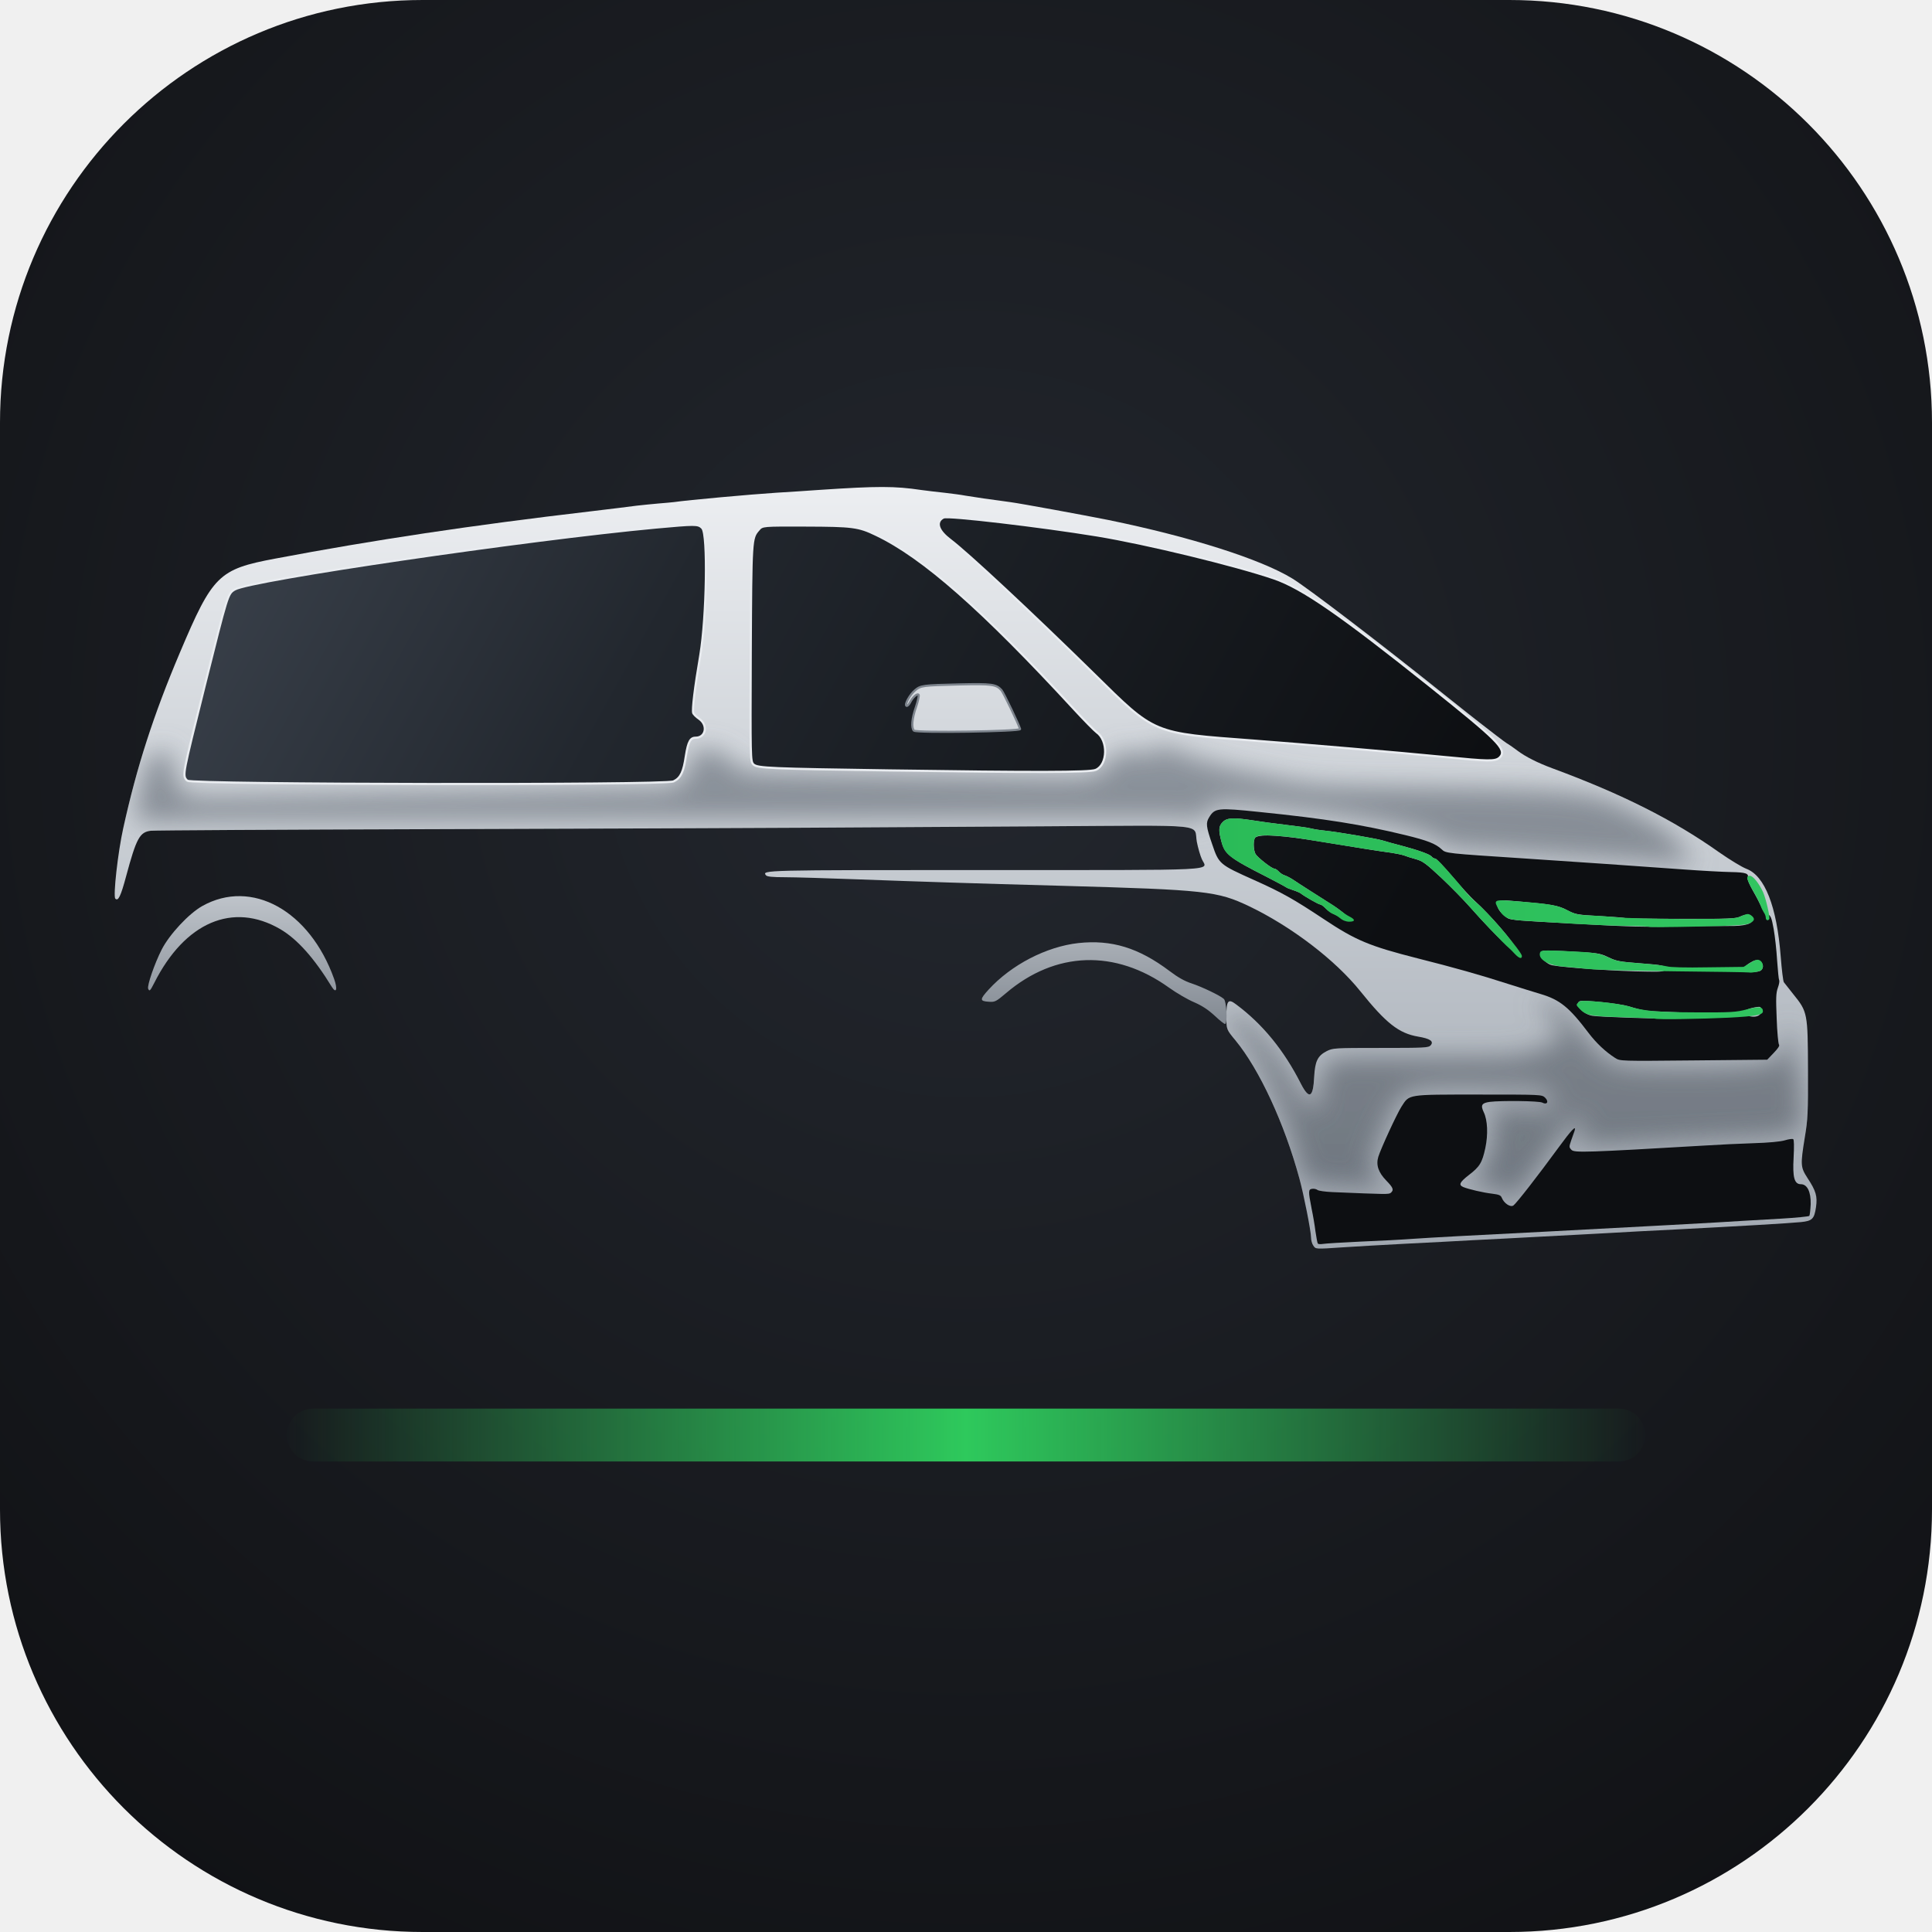
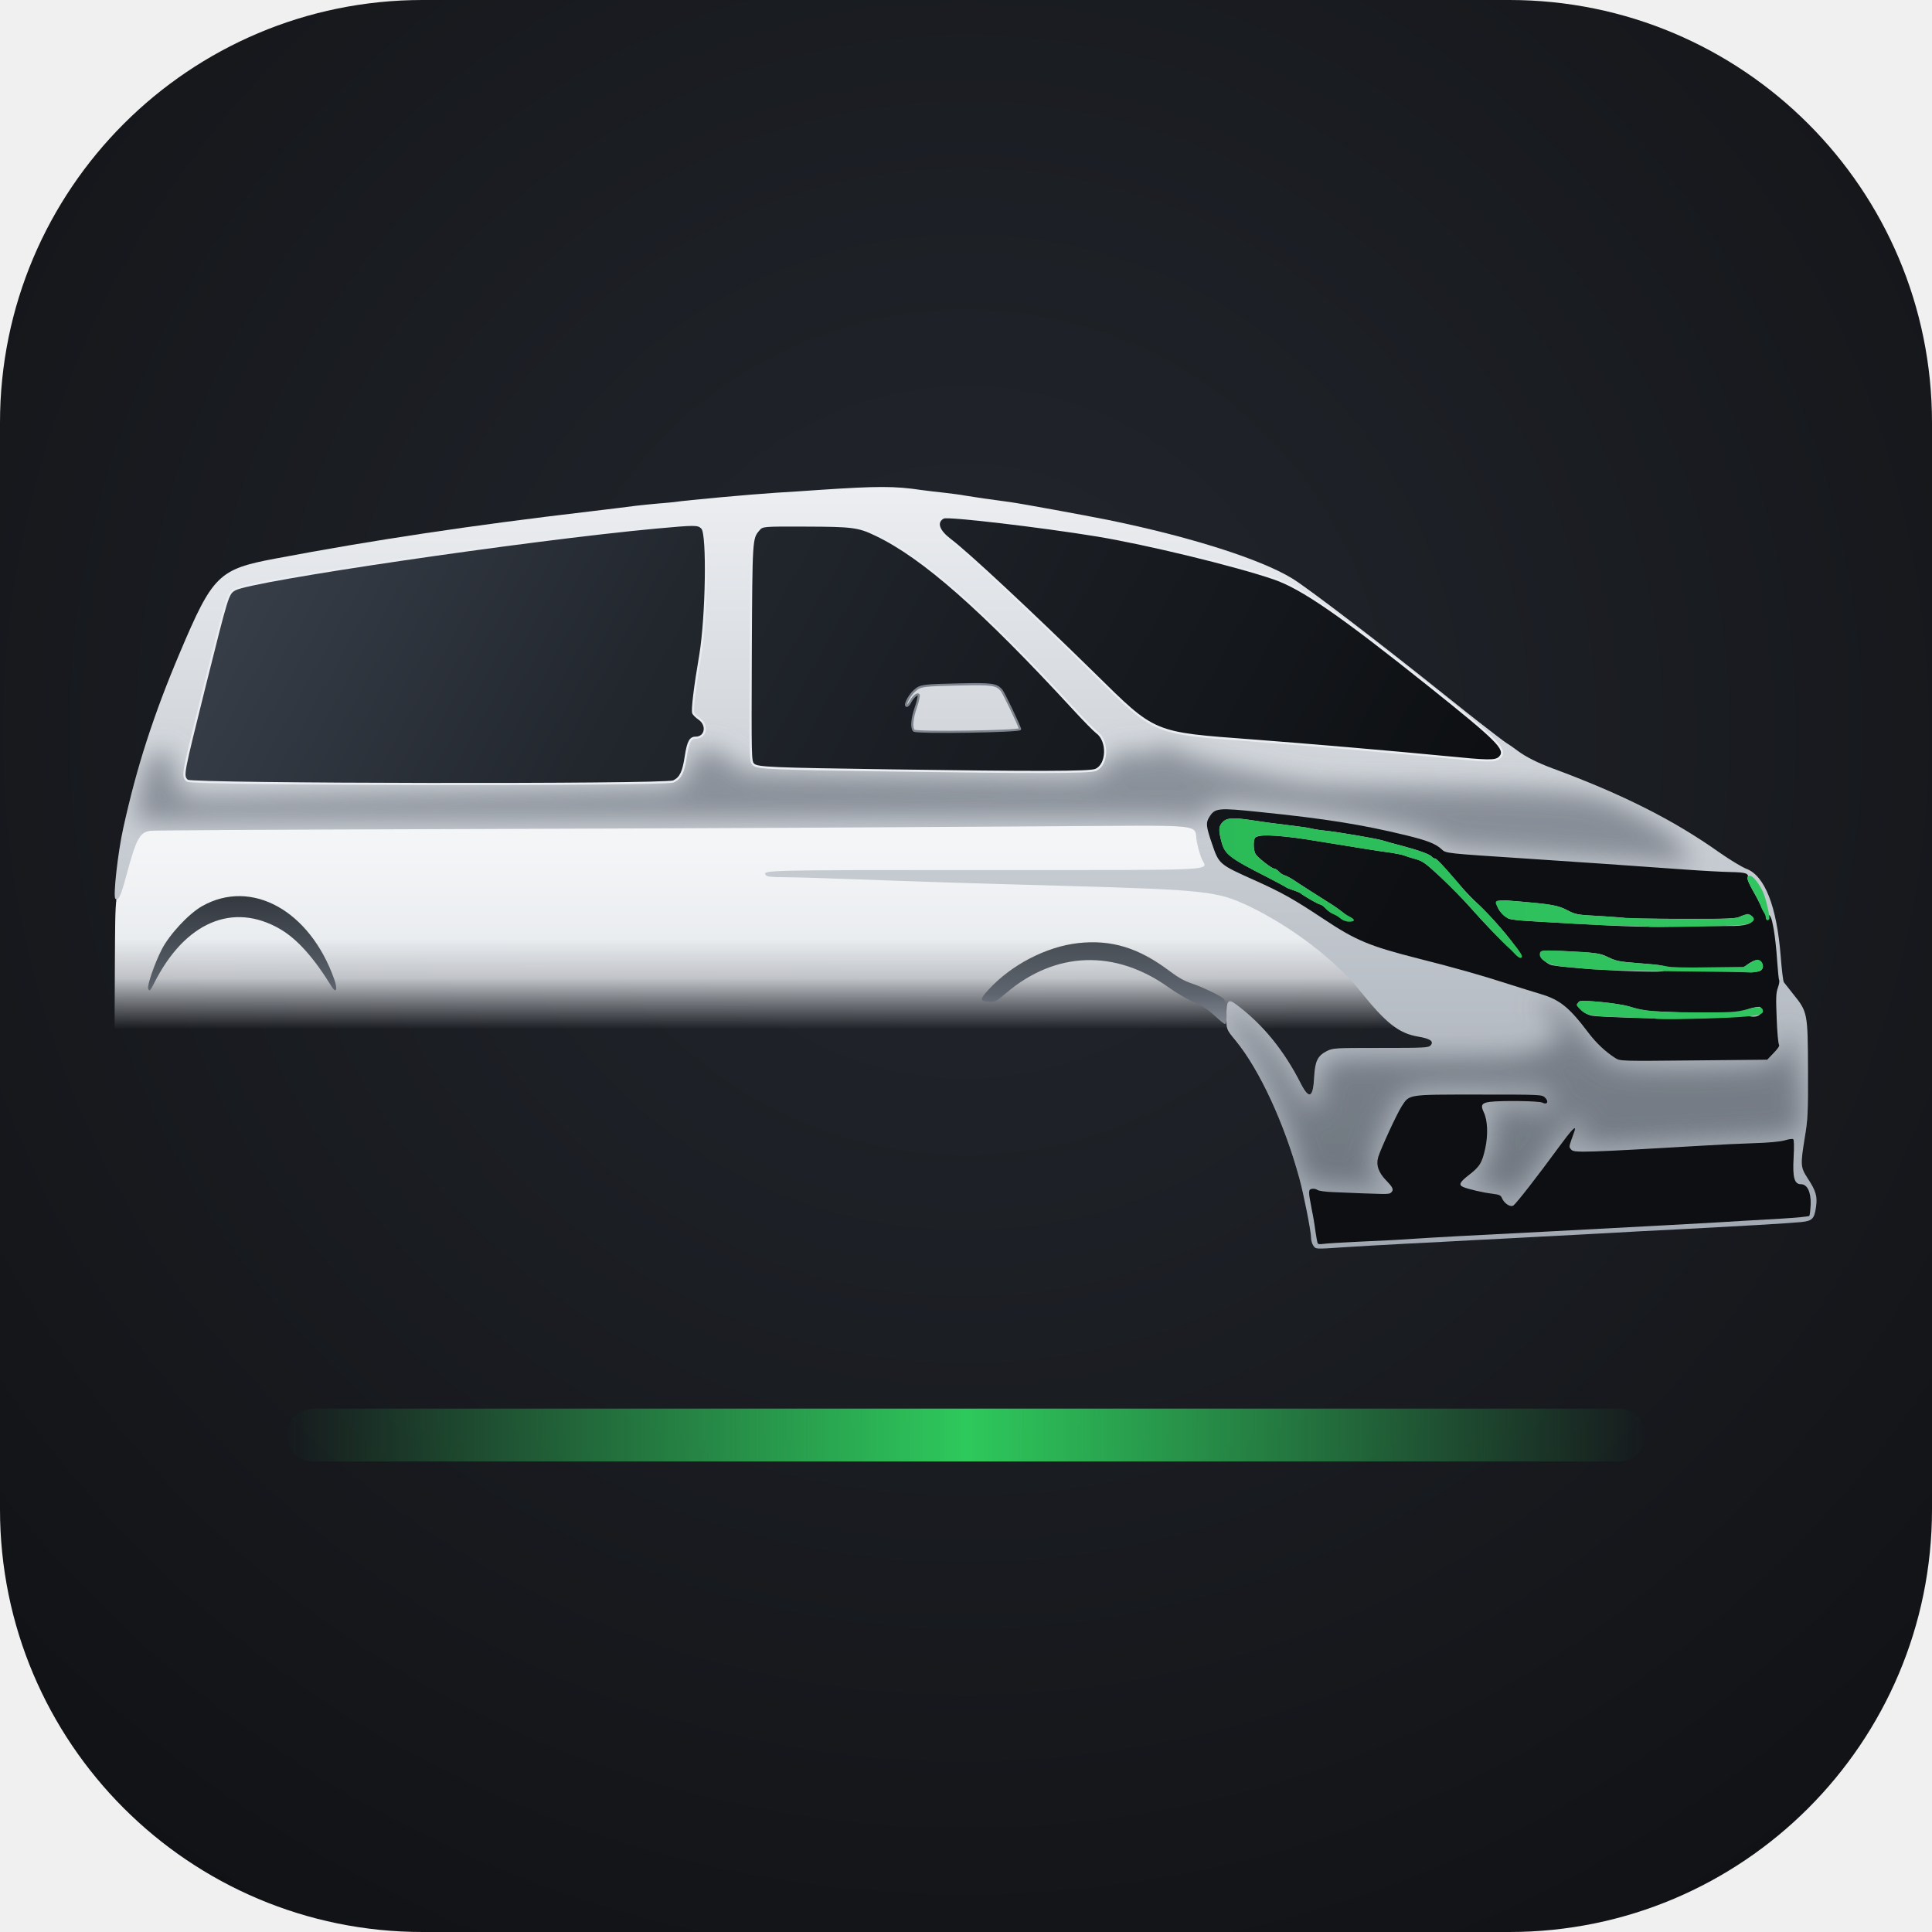
<svg xmlns="http://www.w3.org/2000/svg" viewBox="0 0 512 512">
  <defs>
    <linearGradient id="kbody" x1="0" y1="130" x2="0" y2="660" gradientUnits="userSpaceOnUse">
      <stop offset="0" stop-color="#ECEEF1" />
      <stop offset=".45" stop-color="#C9CED4" />
      <stop offset="1" stop-color="#A1A8B1" />
+     </linearGradient>
+     <linearGradient id="kpanel" x1="0" y1="380" x2="0" y2="507" gradientUnits="userSpaceOnUse">
+       <stop offset="0" stop-color="#F4F5F7" />
+       <stop offset=".5" stop-color="#EAEDF0" />
+       <stop offset=".72" stop-color="#E4E7EB" stop-opacity=".82" />
+       <stop offset=".9" stop-color="#DDE1E6" stop-opacity=".3" />
+       <stop offset="1" stop-color="#DDE1E6" stop-opacity="0" />
    </linearGradient>
    <linearGradient id="kshade" x1="0" y1="130" x2="0" y2="660" gradientUnits="userSpaceOnUse">
      <stop offset="0" stop-color="#959CA5" />
      <stop offset="1" stop-color="#666D76" />
    </linearGradient>
    <linearGradient id="kwin" x1="760" y1="150" x2="1500" y2="560" gradientUnits="userSpaceOnUse">
      <stop offset="0" stop-color="#39404A" />
      <stop offset=".35" stop-color="#22272E" />
      <stop offset="1" stop-color="#0D0F12" />
    </linearGradient>
    <linearGradient id="kgreen" x1="0" y1="0" x2="2000" y2="0" gradientUnits="userSpaceOnUse">
      <stop offset="0" stop-color="#1F9E47" />
      <stop offset=".6" stop-color="#26B552" />
      <stop offset="1" stop-color="#34C964" />
    </linearGradient>
    <linearGradient id="karch" x1="0" y1="400" x2="0" y2="510" gradientUnits="userSpaceOnUse">
-       <stop offset="0" stop-color="#C8CDD3" />
-       <stop offset="1" stop-color="#7E858E" />
+       <stop offset="0" stop-color="#2B3036" />
+       <stop offset=".75" stop-color="#5E656E" />
+       <stop offset="1" stop-color="#8C939C" />
    </linearGradient>
    <linearGradient id="kroad" x1="600" y1="0" x2="1900" y2="0" gradientUnits="userSpaceOnUse">
      <stop offset="0" stop-color="#C9CED4" />
      <stop offset="1" stop-color="#E9ECEF" />
    </linearGradient>
    <linearGradient id="kchrome" x1="0" y1="-121" x2="0" y2="0" gradientUnits="userSpaceOnUse">
      <stop offset="0" stop-color="#FFFFFF" />
      <stop offset="0.44" stop-color="#E6E9ED" />
      <stop offset="0.5" stop-color="#8E96A0" />
      <stop offset="0.56" stop-color="#B9C0C8" />
      <stop offset="1" stop-color="#F2F4F6" />
    </linearGradient>
    <clipPath id="kclip">
      <path d="M1512.6,657.8C1511.7,656.6 1511.0,654.0 1511.0,652.0C1511.0,647.9 1505.9,621.9 1502.9,611.0C1492.5,572.7 1475.1,535.1 1458.4,514.8C1452.0,507.1 1452.0,507.1 1452.0,498.2C1452.0,486.9 1453.2,485.4 1458.7,489.6C1477.3,503.4 1492.3,521.9 1503.9,544.9C1509.7,556.2 1512.5,554.8 1513.2,540.3C1513.8,529.2 1515.6,525.5 1522.0,522.2C1526.3,520.1 1527.2,520.0 1559.6,520.0C1590.4,520.0 1592.8,519.9 1594.4,518.2C1596.8,515.4 1594.1,513.5 1585.6,512.1C1572.2,509.8 1563.3,502.8 1545.4,480.5C1527.9,458.7 1497.5,435.5 1468.0,421.3C1445.7,410.7 1438.0,409.8 1338.0,407.0C1275.0,405.3 1235.8,404.0 1195.5,402.5C1174.0,401.7 1151.0,401.0 1144.4,401.0C1135.5,401.0 1131.9,400.6 1131.1,399.7C1128.1,396.0 1128.4,396.0 1282.9,396.0C1452.6,396.0 1438.5,396.7 1434.9,388.4C1433.8,386.0 1432.2,380.5 1431.4,376.3C1429.0,363.5 1441.8,364.8 1326.0,365.5C1270.7,365.8 1195.1,366.3 1158.0,366.5C1120.9,366.7 1004.1,367.2 898.5,367.5C792.9,367.8 704.6,368.3 702.3,368.6C694.5,369.5 692.2,373.8 685.0,400.5C681.3,414.3 679.5,418.0 677.5,415.9C675.9,414.1 679.3,383.7 683.0,367.0C692.5,324.0 704.1,287.9 722.5,244.5C745.4,190.4 749.5,186.3 789.0,178.9C857.8,165.9 925.7,155.7 1008.5,146.0C1022.8,144.3 1037.4,142.5 1041.0,142.0C1044.6,141.6 1051.3,140.9 1056.0,140.5C1060.7,140.1 1065.6,139.7 1067.0,139.5C1076.5,138.1 1120.8,134.1 1138.0,133.0C1146.5,132.5 1160.2,131.6 1168.5,131.0C1209.1,128.3 1220.7,128.3 1239.5,131.1C1243.3,131.6 1250.5,132.5 1255.5,133.0C1260.5,133.6 1267.0,134.4 1270.0,135.0C1274.6,135.8 1289.5,138.0 1301.2,139.5C1308.7,140.5 1352.8,148.6 1369.8,152.0C1426.9,163.7 1476.0,179.3 1498.0,192.8C1508.5,199.2 1559.1,237.8 1603.5,273.4C1615.0,282.6 1626.5,291.7 1629.0,293.6C1631.5,295.5 1636.4,299.3 1640.0,302.1C1643.6,304.9 1647.3,307.6 1648.4,308.2C1649.4,308.8 1652.3,310.8 1654.8,312.7C1660.5,317.0 1668.8,321.2 1679.3,325.1C1727.4,342.9 1763.6,361.0 1795.6,383.7C1802.9,388.8 1811.3,393.9 1814.4,395.1C1827.3,399.9 1835.7,421.3 1838.4,456.2C1839.1,465.4 1840.1,473.5 1840.6,474.2C1841.2,474.9 1844.2,478.7 1847.3,482.7C1857.1,494.8 1857.3,495.8 1857.4,535.0C1857.5,565.3 1857.3,569.8 1855.2,582.3C1852.1,601.7 1852.2,603.1 1857.1,610.7C1863.0,619.7 1864.1,623.4 1863.0,631.0C1861.8,639.2 1860.4,640.6 1852.5,641.4C1844.8,642.2 1806.8,644.4 1766.0,646.5C1749.8,647.3 1728.6,648.4 1719.0,649.0C1709.4,649.5 1688.2,650.7 1672.0,651.5C1655.8,652.4 1634.2,653.5 1624.0,654.0C1613.8,654.6 1592.5,655.7 1576.5,656.5C1560.5,657.3 1541.0,658.5 1533.0,659.0C1513.8,660.3 1514.3,660.3 1512.6,657.8Z" />
    </clipPath>
    <filter id="ksoft" x="-5%" y="-5%" width="110%" height="110%">
      <feGaussianBlur stdDeviation="9" />
    </filter>
    <filter id="ksoft2" x="-5%" y="-5%" width="110%" height="110%">
      <feGaussianBlur stdDeviation="6" />
    </filter>
  </defs>
  <defs>
    <radialGradient id="kbg" cx=".5" cy=".38" r=".75">
      <stop offset="0" stop-color="#23272E" />
      <stop offset="1" stop-color="#101114" />
    </radialGradient>
    <linearGradient id="kline" x1="0" x2="1">
      <stop offset="0" stop-color="#2EC95C" stop-opacity="0" />
      <stop offset=".5" stop-color="#2EC95C" />
      <stop offset="1" stop-color="#2EC95C" stop-opacity="0" />
    </linearGradient>
  </defs>
  <rect width="512" height="512" rx="112" fill="url(#kbg)" />
  <g transform="translate(22 120.7) scale(0.38018) translate(-655 -107)">
+     <path d="M677.2,460.8C677.6,409.7 676.7,416.7 687.1,382.6C689.9,373.3 696.2,366.3 702.3,365.6C704.6,365.3 792.9,364.8 898.5,364.5C1004.1,364.2 1120.9,363.7 1158.0,363.5C1441.8,361.6 1426.2,361.5 1429.7,365.2C1432.3,367.9 1433.2,370.0 1434.4,376.3C1435.2,380.5 1436.8,386.0 1437.9,388.4C1439.8,392.8 1439.8,392.8 1436.6,395.9C1433.4,399.0 1433.4,399.0 1313.5,399.2C1181.4,399.3 1183.3,399.7 1338.0,404.0C1438.0,406.8 1445.7,407.7 1468.0,418.3C1499.1,433.3 1529.3,456.6 1548.9,481.0C1553.1,486.2 1559.5,493.7 1563.2,497.6C1568.3,503.0 1569.7,504.9 1568.8,505.8C1567.9,506.7 1555.4,507.0 1521.8,507.0C1475.9,507.0 1475.9,507.0 1468.7,500.7C1454.9,488.7 1455.0,488.7 1455.0,497.2C1455.0,501.6 1454.5,505.1 1453.8,505.8C1452.9,506.7 1365.1,507.0 1064.8,507.0L677.0,507.0L677.2,460.8Z" fill="url(#kpanel)" />
    <path d="M1512.6,657.8C1511.7,656.6 1511.0,654.0 1511.0,652.0C1511.0,647.9 1505.9,621.9 1502.9,611.0C1492.5,572.7 1475.1,535.1 1458.4,514.8C1452.0,507.1 1452.0,507.1 1452.0,498.2C1452.0,486.9 1453.2,485.4 1458.7,489.6C1477.3,503.4 1492.3,521.9 1503.9,544.9C1509.7,556.2 1512.5,554.8 1513.2,540.3C1513.8,529.2 1515.6,525.5 1522.0,522.2C1526.3,520.1 1527.2,520.0 1559.6,520.0C1590.4,520.0 1592.8,519.9 1594.4,518.2C1596.8,515.4 1594.1,513.5 1585.6,512.1C1572.2,509.8 1563.3,502.8 1545.4,480.5C1527.9,458.7 1497.5,435.5 1468.0,421.3C1445.7,410.7 1438.0,409.8 1338.0,407.0C1275.0,405.3 1235.8,404.0 1195.5,402.5C1174.0,401.7 1151.0,401.0 1144.4,401.0C1135.5,401.0 1131.9,400.6 1131.1,399.7C1128.1,396.0 1128.4,396.0 1282.9,396.0C1452.6,396.0 1438.5,396.7 1434.9,388.4C1433.8,386.0 1432.2,380.5 1431.4,376.3C1429.0,363.5 1441.8,364.8 1326.0,365.5C1270.7,365.8 1195.1,366.3 1158.0,366.5C1120.9,366.7 1004.1,367.2 898.5,367.5C792.9,367.8 704.6,368.3 702.3,368.6C694.5,369.5 692.2,373.8 685.0,400.5C681.3,414.3 679.5,418.0 677.5,415.9C675.9,414.1 679.3,383.7 683.0,367.0C692.5,324.0 704.1,287.9 722.5,244.5C745.4,190.4 749.5,186.3 789.0,178.9C857.8,165.9 925.7,155.7 1008.5,146.0C1022.8,144.3 1037.4,142.5 1041.0,142.0C1044.6,141.6 1051.3,140.9 1056.0,140.5C1060.7,140.1 1065.6,139.7 1067.0,139.5C1076.5,138.1 1120.8,134.1 1138.0,133.0C1146.5,132.5 1160.2,131.6 1168.5,131.0C1209.1,128.3 1220.7,128.3 1239.5,131.1C1243.3,131.6 1250.5,132.5 1255.5,133.0C1260.5,133.6 1267.0,134.4 1270.0,135.0C1274.6,135.8 1289.5,138.0 1301.2,139.5C1308.7,140.5 1352.8,148.6 1369.8,152.0C1426.9,163.7 1476.0,179.3 1498.0,192.8C1508.5,199.2 1559.1,237.8 1603.5,273.4C1615.0,282.6 1626.5,291.7 1629.0,293.6C1631.5,295.5 1636.4,299.3 1640.0,302.1C1643.6,304.9 1647.3,307.6 1648.4,308.2C1649.4,308.8 1652.3,310.8 1654.8,312.7C1660.5,317.0 1668.8,321.2 1679.3,325.1C1727.4,342.9 1763.6,361.0 1795.6,383.7C1802.9,388.8 1811.3,393.9 1814.4,395.1C1827.3,399.9 1835.7,421.3 1838.4,456.2C1839.1,465.4 1840.1,473.5 1840.6,474.2C1841.2,474.9 1844.2,478.7 1847.3,482.7C1857.1,494.8 1857.3,495.8 1857.4,535.0C1857.5,565.3 1857.3,569.8 1855.2,582.3C1852.1,601.7 1852.2,603.1 1857.1,610.7C1863.0,619.7 1864.1,623.4 1863.0,631.0C1861.8,639.2 1860.4,640.6 1852.5,641.4C1844.8,642.2 1806.8,644.4 1766.0,646.5C1749.8,647.3 1728.6,648.4 1719.0,649.0C1709.4,649.5 1688.2,650.7 1672.0,651.5C1655.8,652.4 1634.2,653.5 1624.0,654.0C1613.8,654.6 1592.5,655.7 1576.5,656.5C1560.5,657.3 1541.0,658.5 1533.0,659.0C1513.8,660.3 1514.3,660.3 1512.6,657.8Z" fill="url(#kbody)" />
    <g clip-path="url(#kclip)">
      <path d="M1647.7,622.2C1644.3,618.7 1643.4,618.4 1635.3,617.3C1622.2,615.5 1620.9,613.7 1627.7,606.8C1633.9,600.3 1634.3,599.5 1636.5,589.6C1638.3,581.4 1638.1,570.0 1636.1,566.2C1633.8,561.9 1637.2,561.0 1654.7,561.0C1669.1,561.0 1671.0,561.2 1673.2,563.0C1675.7,564.9 1675.7,564.9 1677.9,562.6C1681.0,559.3 1680.5,556.9 1676.0,552.5C1671.9,548.5 1671.9,548.5 1627.6,548.5C1572.5,548.5 1575.6,547.2 1561.9,577.0C1551.3,600.1 1551.1,602.1 1558.0,610.9C1562.9,617.1 1561.3,620.0 1554.2,617.6C1552.8,617.2 1551.4,617.3 1550.6,617.9C1549.9,618.5 1549.1,618.7 1548.8,618.4C1547.9,617.6 1542.6,617.1 1529.1,616.5C1522.2,616.3 1516.2,615.6 1515.6,615.0C1515.1,614.5 1513.6,614.0 1512.4,614.0C1511.1,614.0 1509.8,613.5 1509.5,613.0C1509.1,612.4 1508.5,612.2 1508.1,612.5C1506.8,613.3 1504.3,609.8 1503.5,606.0C1497.5,577.4 1475.9,528.9 1460.4,509.7C1451.7,498.8 1451.7,498.8 1453.8,496.7C1459.6,491.0 1485.3,518.5 1501.3,547.5C1512.6,568.1 1515.5,568.4 1517.1,549.3C1518.3,534.7 1518.6,533.8 1522.6,529.9C1526.1,526.5 1526.1,526.5 1588.3,526.5C1655.9,526.4 1658.6,526.2 1669.6,520.7C1672.3,519.4 1676.0,518.0 1677.9,517.6C1688.2,515.7 1687.1,505.4 1675.5,495.4C1670.1,490.7 1670.0,490.5 1671.8,488.7C1675.6,485.0 1685.8,491.3 1695.5,503.4C1709.6,520.9 1712.4,524.1 1714.5,525.3C1715.7,525.9 1718.9,528.0 1721.6,529.9C1729.5,535.3 1827.2,534.2 1832.9,528.6C1834.9,526.6 1837.3,525.0 1838.1,525.0C1841.6,525.0 1844.3,520.6 1842.0,518.5C1839.5,516.2 1839.4,510.9 1841.8,508.6C1843.6,507.1 1843.8,507.1 1845.2,508.7C1847.2,511.1 1848.4,517.6 1847.0,518.5C1846.2,519.0 1846.4,519.8 1847.5,521.0C1848.5,522.1 1849.8,527.7 1851.2,536.6C1855.1,562.7 1853.8,583.4 1848.4,578.9C1847.5,578.2 1846.2,578.4 1843.8,579.6C1841.3,581.0 1836.6,581.5 1823.5,582.1C1814.2,582.5 1797.3,583.4 1786.0,584.0C1684.2,589.8 1693.0,590.3 1698.7,578.6C1701.9,572.2 1701.9,572.2 1699.5,570.0C1696.3,567.0 1696.2,567.0 1681.8,586.5C1667.3,606.1 1652.8,625.0 1652.0,625.5C1651.6,625.7 1649.7,624.2 1647.7,622.2Z M1761.0,390.9C1745.9,389.7 1728.0,388.5 1668.4,384.5C1604.0,380.3 1605.2,380.4 1602.0,377.5C1592.1,368.4 1543.7,358.5 1475.1,351.5C1445.2,348.4 1445.5,348.4 1437.6,357.3C1432.1,363.4 1432.1,363.4 1429.9,361.5C1427.9,359.6 1425.9,359.5 1363.6,359.5C1210.3,359.5 742.3,361.3 720.0,361.9C688.6,362.9 689.9,363.9 694.0,342.8C698.3,320.8 701.4,312.5 704.5,315.0C705.3,315.6 706.9,315.3 709.5,314.0C715.1,311.2 716.5,312.8 718.0,323.8C719.7,335.8 720.5,338.1 724.6,342.1C728.6,346.0 729.9,346.0 817.5,344.0C840.6,343.4 886.5,342.5 919.5,342.0C952.5,341.4 995.5,340.5 1015.0,340.0C1034.5,339.5 1054.0,339.0 1058.3,339.0C1069.8,339.0 1077.0,332.2 1078.3,320.1C1079.0,314.1 1081.8,310.1 1084.1,311.6C1084.9,312.0 1087.3,312.5 1089.5,312.7C1091.7,312.9 1095.2,313.1 1097.2,313.2C1100.3,313.5 1101.9,314.6 1107.7,320.7C1115.7,329.1 1095.6,327.9 1276.5,330.7C1369.5,332.2 1360.5,333.5 1372.9,317.0C1375.0,314.2 1375.8,313.9 1379.9,314.1C1382.4,314.2 1385.8,313.9 1387.3,313.5C1389.0,313.1 1390.6,313.2 1391.2,313.8C1391.8,314.4 1392.8,314.6 1393.5,314.4C1394.2,314.1 1395.1,314.3 1395.5,314.9C1396.8,317.2 1400.0,315.8 1403.5,311.5C1407.2,307.0 1407.2,307.0 1410.1,309.1C1418.6,315.2 1446.7,323.6 1483.0,331.1C1512.5,337.2 1512.5,337.2 1573.0,338.1C1703.0,339.9 1707.8,340.5 1736.9,355.6C1755.2,365.1 1768.1,375.0 1768.5,379.9C1768.6,382.3 1770.8,385.0 1772.5,385.0C1775.4,385.0 1777.2,388.5 1775.2,390.3C1774.2,391.3 1772.9,391.9 1772.4,391.9C1771.9,391.8 1766.8,391.3 1761.0,390.9Z" fill="url(#kshade)" opacity=".9" filter="url(#ksoft)" />
      <path d="" fill="#FFFFFF" opacity=".85" filter="url(#ksoft2)" />
    </g>
    <path d="M728.0,333.0C725.0,330.0 725.0,330.2 740.5,267.9C756.6,203.6 756.5,203.9 761.1,201.1C771.6,194.7 965.0,166.3 1054.4,158.0C1081.9,155.5 1083.5,155.5 1086.0,158.0C1089.9,161.9 1089.0,219.2 1084.6,245.8C1080.6,269.2 1078.9,283.9 1079.6,286.6C1079.9,287.7 1081.9,289.7 1084.1,291.2C1089.8,295.2 1088.4,303.0 1082.1,303.0C1077.8,303.0 1076.1,306.1 1074.5,316.3C1072.9,327.3 1071.0,331.3 1066.4,333.5C1060.7,336.2 730.7,335.7 728.0,333.0Z M1217.0,325.8C1134.7,324.6 1125.2,324.2 1122.8,321.8C1121.0,320.0 1120.9,317.9 1121.2,244.7C1121.6,164.8 1121.6,164.9 1126.5,159.3C1128.8,156.5 1128.8,156.5 1158.7,156.6C1191.4,156.7 1195.4,157.2 1207.4,163.0C1240.1,178.6 1281.3,214.9 1345.4,284.5C1352.5,292.2 1359.6,299.4 1361.1,300.5C1368.9,305.9 1368.5,322.2 1360.6,325.5C1356.6,327.2 1318.6,327.3 1217.0,325.8Z M1603.5,316.4C1573.2,313.4 1506.8,307.7 1471.0,305.0C1400.3,299.7 1403.1,300.9 1360.2,258.7C1316.4,215.7 1272.0,174.3 1259.9,165.2C1252.0,159.2 1250.0,153.7 1255.0,151.0C1257.9,149.5 1321.9,157.0 1361.7,163.5C1396.3,169.2 1458.0,184.2 1484.9,193.4C1504.4,200.1 1531.3,218.7 1593.5,268.4C1640.4,305.9 1646.8,312.2 1642.1,316.9C1639.4,319.6 1635.1,319.5 1603.5,316.4Z" fill="url(#kwin)" stroke="#E9ECF0" stroke-width="3" paint-order="stroke" stroke-linejoin="round" />
    <path d="M1515.7,656.3C1515.4,655.8 1514.7,652.0 1514.1,647.9C1513.6,643.8 1512.4,636.7 1511.4,632.0C1509.0,619.7 1509.1,618.6 1511.8,618.2C1513.1,618.0 1514.7,618.4 1515.5,619.0C1516.2,619.6 1521.0,620.3 1526.2,620.5C1564.1,622.1 1565.1,622.1 1566.6,621.0C1568.9,619.0 1568.3,617.4 1563.5,612.5C1557.9,606.7 1556.2,601.6 1557.9,595.9C1559.7,590.1 1570.6,566.4 1574.0,561.0C1579.7,552.2 1577.5,552.5 1627.7,552.5C1671.9,552.5 1671.9,552.5 1674.2,554.7C1677.0,557.5 1675.5,559.9 1672.2,558.1C1669.9,556.9 1643.4,556.6 1635.6,557.6C1629.9,558.4 1629.1,559.9 1631.4,564.8C1634.1,570.4 1634.5,580.3 1632.5,589.8C1630.3,600.0 1628.6,602.8 1621.0,608.6C1614.5,613.7 1613.7,615.5 1617.2,617.0C1620.9,618.5 1631.1,620.9 1637.3,621.6C1642.1,622.2 1643.3,622.7 1644.0,624.5C1645.5,628.3 1650.0,631.3 1652.1,629.8C1654.2,628.3 1669.0,609.3 1683.4,589.6C1692.6,577.0 1696.1,573.4 1694.7,577.8C1694.4,578.7 1693.3,581.7 1692.4,584.3C1690.8,589.0 1690.8,589.2 1692.6,591.1C1694.7,593.1 1702.8,592.9 1786.0,588.0C1795.1,587.4 1810.2,586.7 1819.5,586.4C1830.0,586.1 1838.3,585.3 1841.3,584.4C1843.9,583.6 1846.5,583.2 1847.1,583.6C1847.7,583.9 1847.8,588.6 1847.4,596.4C1846.6,610.3 1847.9,615.0 1852.5,615.0C1856.9,615.0 1859.5,620.3 1859.3,628.9C1859.1,633.0 1858.7,636.7 1858.3,637.1C1857.8,637.5 1849.0,638.4 1838.5,639.0C1828.0,639.6 1816.3,640.3 1812.5,640.5C1800.0,641.4 1732.8,645.0 1675.5,648.0C1620.0,650.8 1596.2,652.1 1583.0,653.0C1575.0,653.6 1558.2,654.5 1545.5,655.0C1532.8,655.6 1521.1,656.3 1519.4,656.6C1517.6,656.9 1516.0,656.8 1515.7,656.3Z M1723.0,527.0C1716.3,522.7 1709.9,516.7 1704.5,509.6C1691.0,491.7 1684.5,486.4 1671.0,482.4C1666.3,481.0 1656.3,477.9 1648.8,475.5C1629.0,469.1 1610.5,463.9 1585.5,457.6C1551.7,449.0 1542.3,445.1 1519.9,430.2C1498.8,416.2 1490.6,411.6 1471.4,403.0C1447.1,392.1 1446.8,391.9 1442.1,378.0C1437.8,365.6 1437.6,363.1 1440.0,359.2C1444.0,352.7 1446.0,352.5 1474.9,355.5C1521.1,360.2 1546.5,364.3 1577.0,371.7C1592.1,375.4 1597.8,377.6 1602.0,381.5C1605.1,384.4 1604.7,384.3 1661.0,388.0C1706.2,391.0 1727.8,392.5 1771.0,395.6C1783.4,396.5 1798.1,397.3 1803.8,397.4C1814.3,397.6 1816.5,398.4 1815.3,401.6C1815.0,402.4 1816.8,406.5 1819.2,410.7C1821.7,415.0 1824.2,420.0 1825.0,421.8C1825.7,423.6 1827.5,425.7 1829.0,426.5C1831.5,427.8 1832.0,428.9 1833.5,437.1C1834.4,442.2 1835.5,452.0 1835.9,459.0C1836.4,466.0 1837.0,472.2 1837.3,472.7C1837.7,473.3 1837.3,475.7 1836.4,478.1C1835.1,481.8 1835.0,485.4 1835.6,499.5C1835.9,508.9 1836.7,517.0 1837.2,517.7C1837.8,518.4 1836.6,520.3 1833.5,523.5L1829.0,528.2L1777.7,528.7C1726.5,529.2 1726.5,529.2 1723.0,527.0Z M1777.5,497.5C1777.5,495.6 1776.6,495.5 1761.0,494.9C1744.0,494.3 1742.6,494.1 1732.5,491.0C1726.3,489.1 1701.0,486.4 1698.4,487.4C1694.1,489.1 1700.5,496.6 1707.2,497.6C1712.2,498.4 1750.8,499.7 1765.0,499.6C1776.8,499.5 1777.5,499.4 1777.5,497.5Z M1823.8,496.8C1825.2,495.4 1825.4,492.4 1824.1,491.5C1822.8,490.8 1814.2,492.9 1813.4,494.2C1811.4,497.5 1820.7,499.9 1823.8,496.8Z M1757.7,465.4C1758.7,462.7 1756.8,462.2 1740.5,461.0C1726.1,459.9 1723.9,459.5 1718.3,456.8C1712.4,454.0 1711.1,453.8 1693.0,452.8C1682.6,452.2 1673.3,452.0 1672.5,452.4C1668.7,453.8 1673.8,461.4 1679.3,462.4C1688.3,464.1 1724.9,466.6 1745.8,466.8C1755.2,467.0 1757.2,466.7 1757.7,465.4Z M1824.8,465.8C1828.3,462.3 1823.6,457.1 1819.1,459.5C1814.3,462.0 1812.7,463.7 1813.3,465.4C1814.1,467.3 1822.9,467.7 1824.8,465.8Z M1653.0,449.9C1653.0,447.0 1635.8,427.1 1625.0,417.4C1622.5,415.2 1615.6,407.7 1609.7,400.7C1603.8,393.7 1598.3,388.0 1597.6,388.0C1596.8,388.0 1595.7,387.4 1595.1,386.6C1593.8,385.0 1586.0,382.2 1574.0,379.0C1569.3,377.8 1563.5,376.2 1561.0,375.4C1556.3,374.0 1530.7,369.6 1520.5,368.5C1517.2,368.2 1512.9,367.5 1511.0,367.0C1509.1,366.5 1501.2,365.4 1493.5,364.5C1485.8,363.6 1475.5,362.2 1470.6,361.4C1457.0,359.3 1452.4,359.5 1449.5,362.5C1446.6,365.3 1446.4,368.2 1448.5,375.9C1450.8,384.9 1454.5,387.8 1480.0,400.7C1486.8,404.2 1492.9,407.5 1493.5,407.9C1494.0,408.4 1496.3,409.3 1498.5,410.0C1500.7,410.7 1503.0,411.7 1503.7,412.2C1506.5,414.4 1516.3,420.0 1517.4,420.0C1518.1,420.0 1519.7,421.2 1521.1,422.6C1522.4,424.1 1525.4,426.0 1527.6,427.0C1529.9,428.0 1532.1,429.3 1532.4,429.9C1533.4,431.4 1537.0,431.3 1537.0,429.7C1537.0,428.3 1531.0,423.4 1523.5,418.8C1520.8,417.1 1514.7,413.2 1510.0,410.2C1505.3,407.2 1499.9,403.7 1498.0,402.4C1496.1,401.2 1493.5,399.9 1492.4,399.6C1491.2,399.2 1489.5,398.1 1488.5,397.0C1487.5,395.9 1486.1,395.0 1485.4,395.0C1483.6,395.0 1473.8,387.3 1472.3,384.8C1470.7,381.8 1470.6,374.5 1472.2,373.3C1475.5,370.7 1490.7,371.7 1518.5,376.3C1538.2,379.6 1560.0,383.1 1567.3,384.0C1570.5,384.5 1574.3,385.3 1575.8,385.8C1577.3,386.4 1581.0,387.6 1584.0,388.4C1588.8,389.7 1591.1,391.4 1601.6,401.2C1608.2,407.4 1617.4,416.8 1622.0,422.0C1642.1,444.6 1653.0,454.4 1653.0,449.9Z M1801.6,435.0C1813.7,435.2 1819.3,433.5 1818.8,429.8C1818.4,426.8 1814.3,426.3 1810.0,428.5C1807.2,429.9 1802.1,430.1 1768.8,430.0C1747.9,430.0 1730.4,429.7 1730.0,429.5C1729.6,429.2 1721.7,428.6 1712.5,428.1C1696.6,427.2 1695.4,427.0 1689.8,424.1C1683.5,420.7 1679.0,419.9 1656.1,417.9C1643.6,416.8 1642.6,416.8 1641.4,418.5C1639.7,420.7 1641.9,424.9 1646.5,428.4C1649.9,431.0 1647.9,430.8 1697.0,433.5C1734.0,435.6 1743.7,435.8 1769.5,435.3C1781.6,435.0 1796.0,434.9 1801.6,435.0Z" fill="url(#kwin)" />
    <path d="M1234.2,298.8C1232.3,296.9 1232.8,290.4 1235.6,282.4C1237.0,278.3 1237.8,274.5 1237.5,273.9C1236.6,272.6 1233.3,275.5 1231.4,279.3C1230.6,280.8 1229.5,281.8 1229.0,281.5C1227.6,280.6 1231.4,273.7 1235.0,270.7C1238.9,267.4 1240.2,267.2 1266.0,266.6C1288.6,266.1 1291.5,266.5 1295.2,270.6C1296.7,272.3 1307.3,294.5 1308.2,297.7C1308.7,299.4 1235.9,300.5 1234.2,298.8Z" fill="url(#kbody)" stroke="#7E858E" stroke-width="1.5" />
    <path d="M1750.9,499.6C1750.7,499.4 1740.7,499.0 1728.6,498.6C1705.3,497.9 1702.6,497.4 1697.9,492.4C1695.8,490.2 1695.7,489.8 1697.2,488.4C1698.6,486.9 1700.3,486.9 1712.7,487.9C1720.3,488.6 1729.2,490.0 1732.5,491.0C1742.9,494.3 1751.7,495.1 1779.5,495.2C1804.2,495.3 1807.2,495.1 1814.9,493.1C1823.3,490.9 1826.0,491.2 1826.0,494.5C1826.0,497.0 1820.9,497.9 1802.2,498.9C1784.1,499.8 1751.7,500.3 1750.9,499.6Z M1816.4,467.4C1815.9,467.2 1793.0,466.9 1765.5,466.6C1738.0,466.3 1710.5,465.6 1704.5,465.0C1698.5,464.4 1690.1,463.5 1685.9,463.2C1675.7,462.2 1669.0,457.9 1670.7,453.4C1671.2,452.0 1673.1,451.8 1686.9,452.4C1708.9,453.4 1711.7,453.8 1718.5,457.0C1723.8,459.5 1726.4,460.0 1740.0,461.0C1748.5,461.6 1757.1,462.6 1759.0,463.1C1761.2,463.8 1772.0,464.1 1787.5,463.8L1812.5,463.5L1817.2,460.7C1821.0,458.4 1822.3,458.1 1823.9,459.0C1826.2,460.2 1826.7,464.2 1824.8,465.8C1823.5,466.8 1818.1,467.8 1816.4,467.4Z M1653.3,454.7C1651.7,452.9 1649.7,451.0 1648.9,450.3C1645.6,447.6 1628.7,429.8 1621.5,421.5C1617.2,416.6 1608.2,407.4 1601.6,401.2C1591.1,391.4 1588.8,389.7 1584.0,388.4C1581.0,387.6 1577.3,386.4 1575.8,385.8C1574.3,385.3 1570.5,384.5 1567.3,384.0C1560.4,383.1 1539.3,379.8 1518.5,376.4C1499.1,373.2 1499.9,373.3 1490.0,372.4C1479.5,371.4 1474.2,371.6 1472.4,373.1C1470.7,374.5 1470.6,381.7 1472.3,384.8C1473.8,387.3 1483.6,395.0 1485.4,395.0C1486.1,395.0 1487.5,395.9 1488.5,397.0C1489.5,398.1 1491.2,399.2 1492.4,399.6C1493.5,399.9 1496.1,401.2 1498.0,402.4C1499.9,403.7 1505.3,407.2 1510.0,410.2C1514.7,413.2 1520.7,417.0 1523.3,418.6C1526.0,420.2 1529.6,422.7 1531.3,424.1C1533.1,425.5 1536.0,427.5 1537.8,428.4C1542.0,430.5 1541.9,432.0 1537.6,432.0C1535.4,432.0 1533.1,431.1 1531.3,429.6C1529.8,428.3 1527.5,427.0 1526.3,426.6C1525.1,426.2 1522.8,424.6 1521.3,422.9C1519.8,421.3 1518.0,420.0 1517.4,420.0C1516.3,420.0 1506.4,414.4 1503.7,412.2C1503.0,411.7 1500.7,410.7 1498.5,410.0C1496.3,409.3 1494.0,408.4 1493.5,408.0C1493.0,407.5 1486.4,404.0 1479.0,400.2C1453.4,387.1 1450.8,385.0 1448.6,376.4C1446.4,368.0 1446.6,365.3 1449.5,362.5C1452.4,359.5 1457.0,359.3 1470.6,361.4C1475.5,362.2 1485.8,363.6 1493.5,364.5C1501.2,365.4 1509.1,366.5 1511.0,367.0C1512.9,367.5 1517.2,368.2 1520.5,368.5C1530.7,369.6 1556.3,374.0 1561.0,375.4C1563.5,376.2 1569.3,377.8 1574.0,379.0C1586.0,382.2 1593.8,385.0 1595.1,386.6C1595.7,387.4 1596.8,388.0 1597.5,388.0C1598.6,388.0 1602.7,392.3 1612.7,403.9C1613.9,405.3 1616.5,408.4 1618.4,410.8C1620.3,413.1 1624.3,417.1 1627.4,419.8C1635.9,427.0 1658.0,453.2 1658.0,455.9C1658.0,458.1 1656.2,457.7 1653.3,454.7Z M1746.9,435.6C1746.7,435.3 1739.2,435.0 1730.5,434.9C1721.7,434.8 1705.7,434.1 1695.0,433.5C1684.3,432.8 1669.7,431.9 1662.6,431.5C1648.4,430.8 1645.9,429.8 1641.9,423.4C1638.1,417.2 1638.8,416.6 1649.2,417.4C1677.8,419.5 1682.6,420.3 1690.1,424.2C1695.1,426.8 1697.1,427.3 1706.1,427.7C1711.8,427.9 1720.3,428.5 1725.0,429.0C1729.7,429.5 1749.9,430.0 1770.0,430.1C1804.6,430.1 1806.7,430.0 1811.0,428.1C1814.8,426.4 1815.8,426.3 1817.5,427.4C1820.8,429.6 1820.4,431.6 1816.3,433.3C1813.3,434.4 1805.4,434.9 1780.0,435.4C1762.1,435.8 1747.2,435.9 1746.9,435.6Z M1828.0,429.2C1828.0,428.2 1827.4,426.6 1826.6,425.5C1825.9,424.4 1824.9,422.4 1824.5,421.0C1824.1,419.6 1821.8,415.1 1819.4,410.9C1814.6,402.6 1814.0,400.0 1816.9,400.0C1819.1,400.0 1823.3,405.3 1826.1,411.4C1828.2,416.2 1831.1,429.0 1830.4,430.2C1829.5,431.6 1828.0,431.0 1828.0,429.2Z" fill="url(#kgreen)" />
    <path d="M1443.9,497.6C1439.1,493.2 1435.1,490.6 1429.4,488.1C1425.1,486.3 1417.2,481.7 1411.9,477.9C1374.5,451.1 1332.8,452.5 1298.4,481.8C1291.3,487.8 1290.7,488.1 1286.3,487.8C1280.0,487.4 1280.0,486.2 1286.2,479.4C1302.1,462.0 1326.5,449.4 1348.8,446.9C1372.0,444.4 1390.9,450.2 1412.4,466.4C1418.2,470.8 1423.0,473.5 1427.7,475.0C1435.2,477.5 1447.5,483.4 1450.2,485.8C1452.1,487.4 1452.9,502.3 1451.2,503.3C1450.8,503.6 1447.5,501.0 1443.9,497.6Z M700.4,478.7C699.6,476.5 704.9,461.1 709.8,451.5C715.2,440.9 728.7,426.4 738.1,421.1C772.5,401.8 813.0,424.2 830.0,471.8C832.6,479.0 831.6,482.5 828.4,477.4C816.1,457.3 804.4,444.2 792.5,437.2C759.5,418.0 726.0,432.3 704.6,474.8C701.8,480.3 701.3,480.8 700.4,478.7Z" fill="url(#karch)" />
  </g>
  <rect x="76" y="373.3" width="360" height="14" rx="7" fill="url(#kline)" />
</svg>
